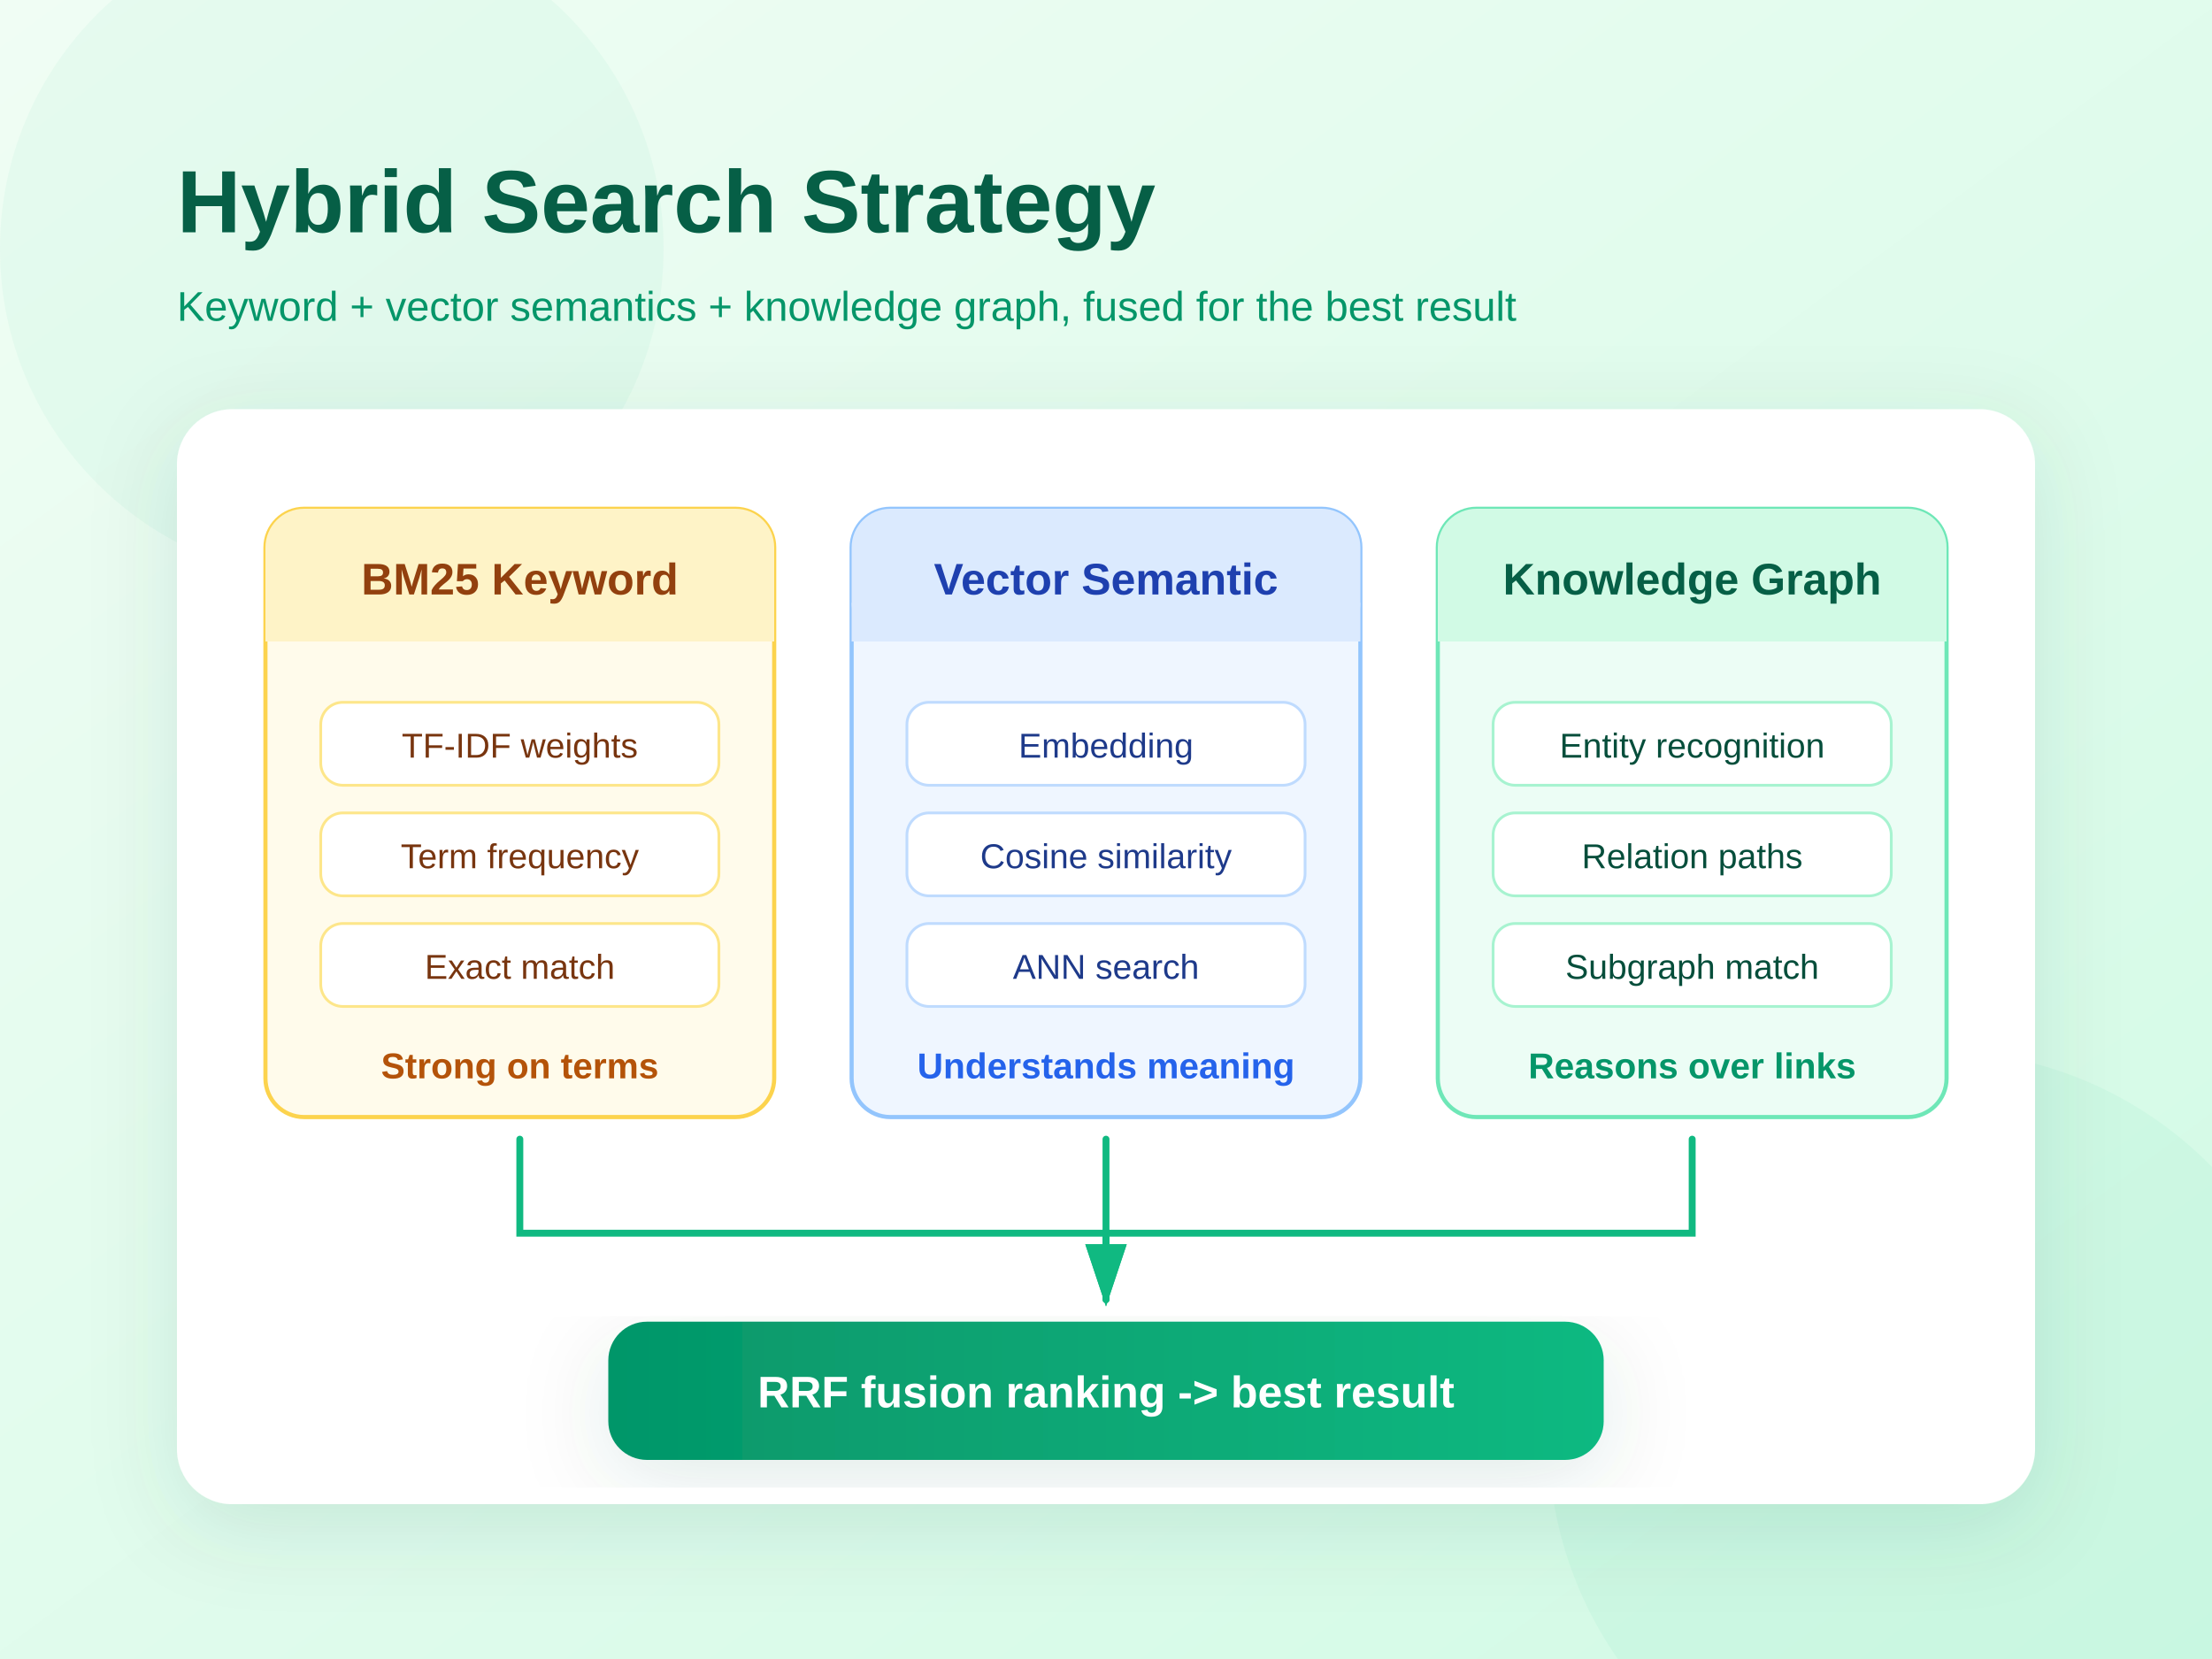
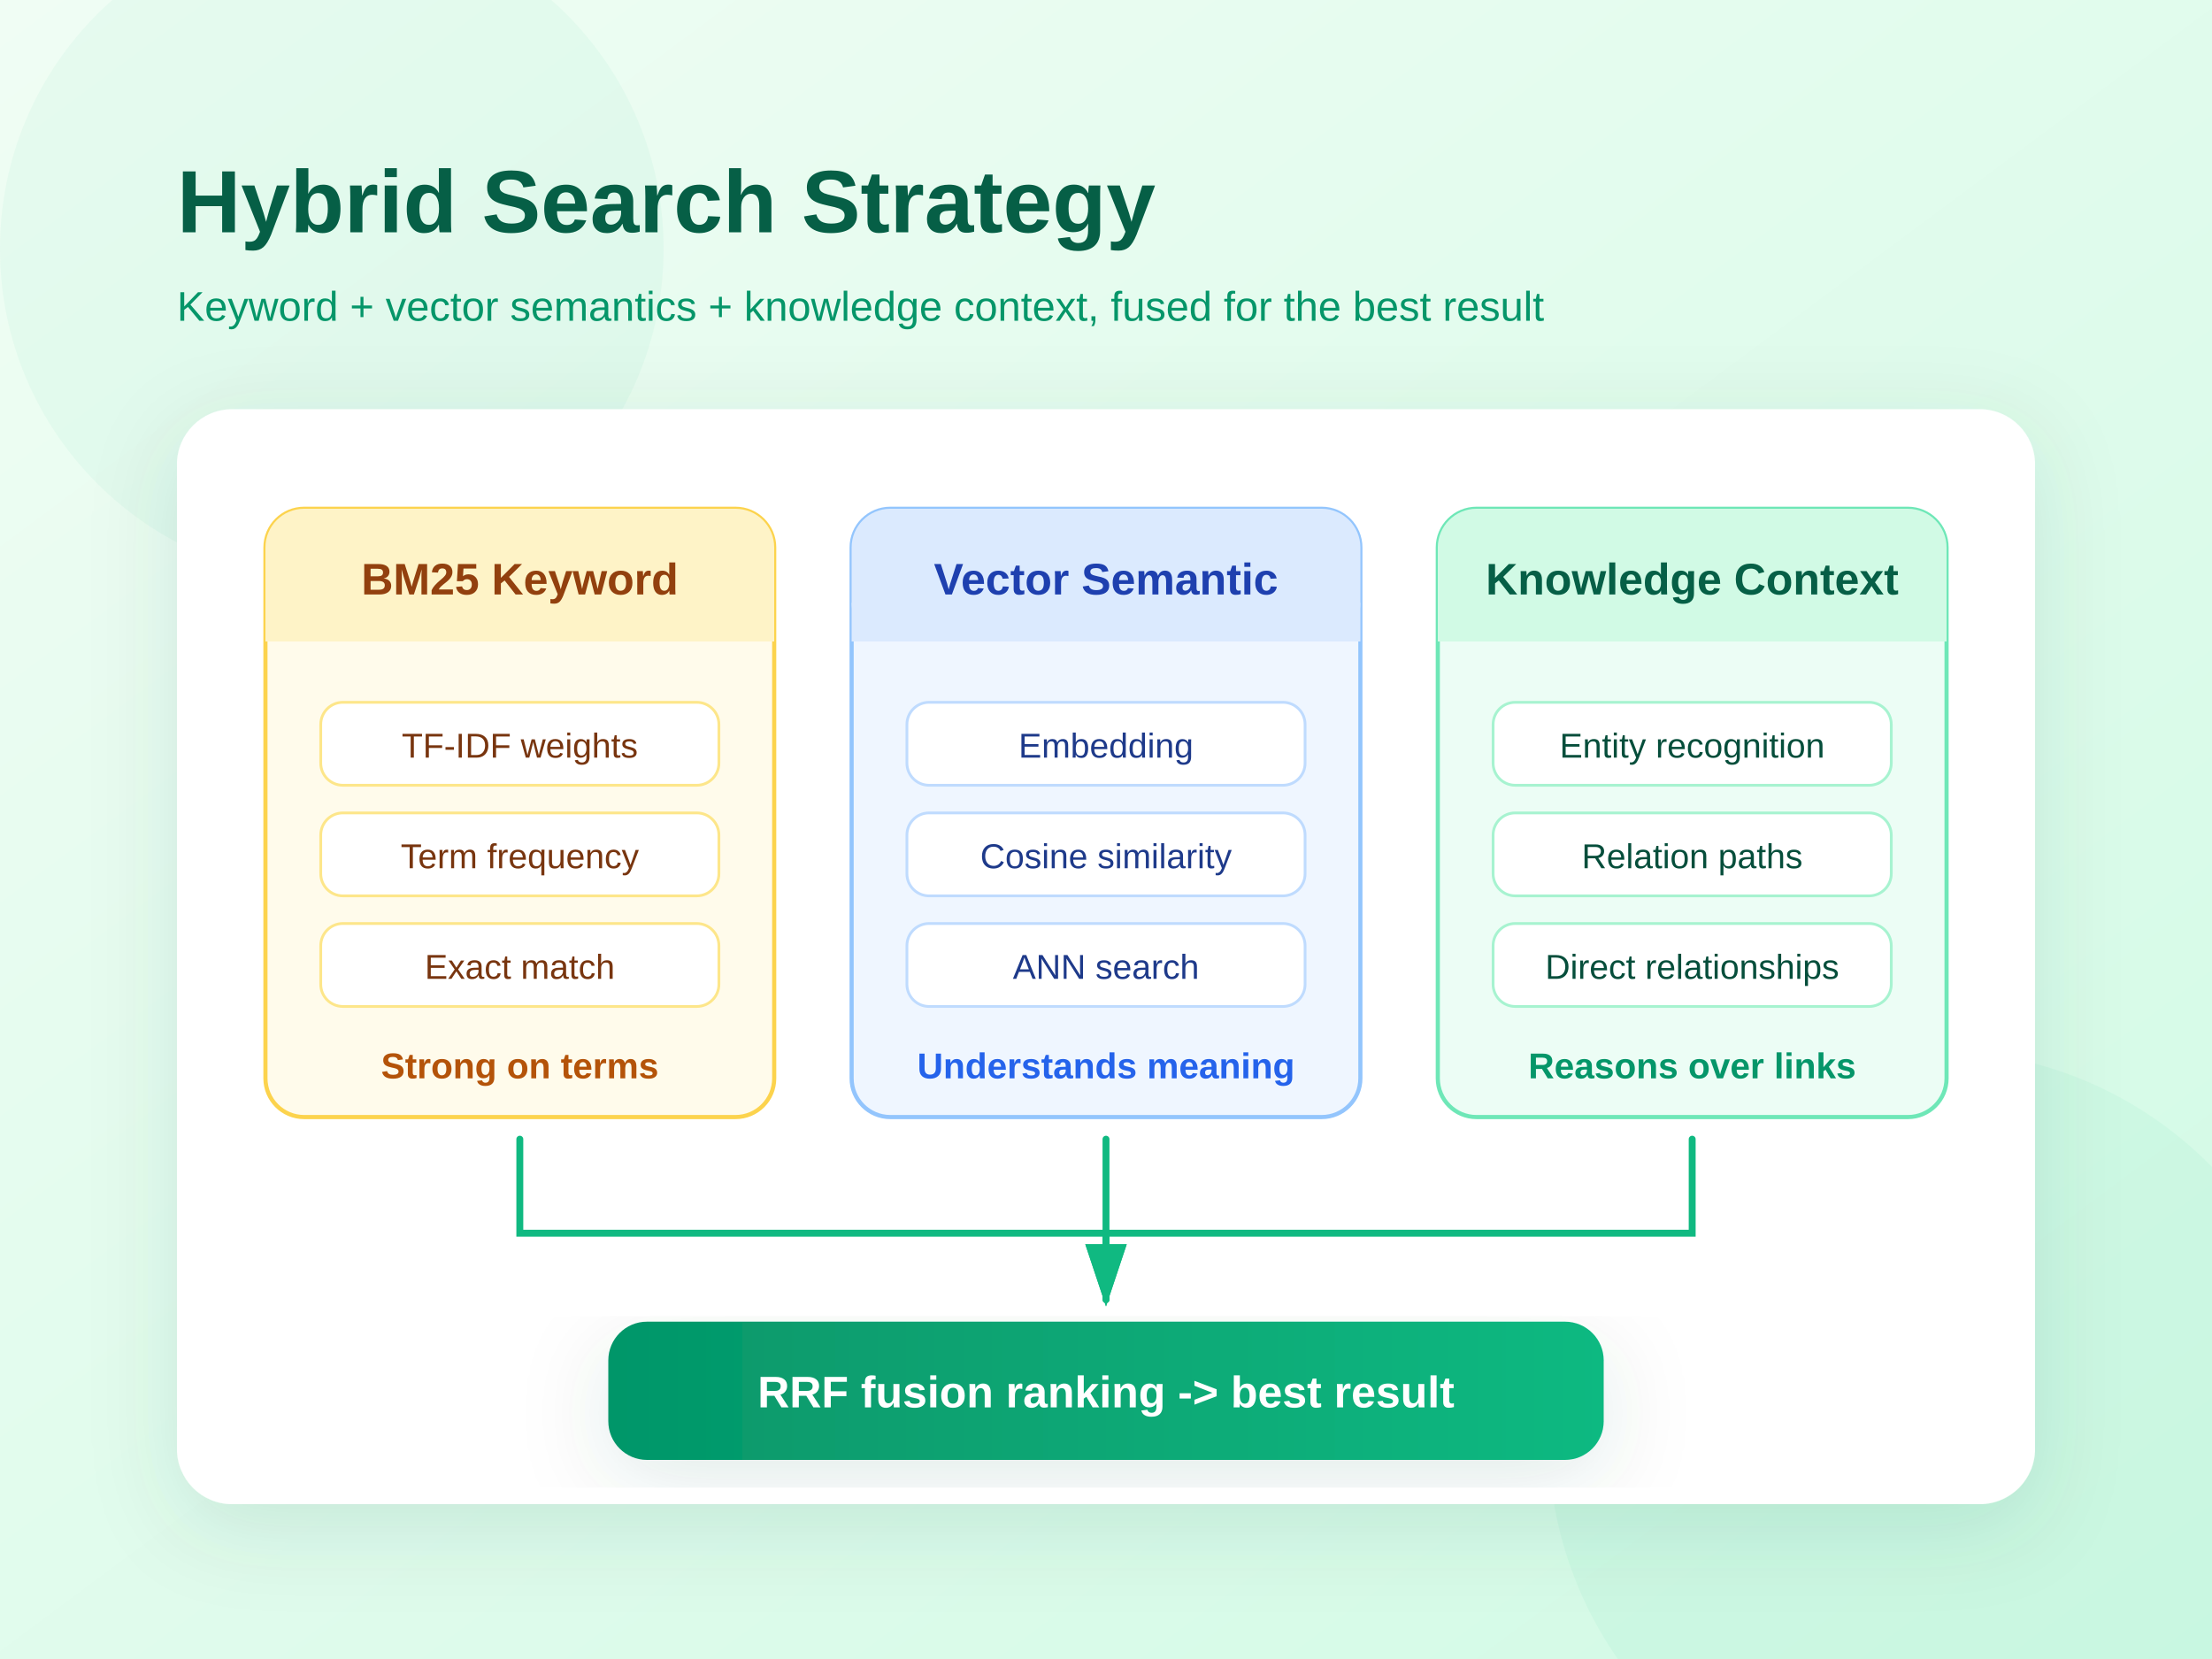
<svg xmlns="http://www.w3.org/2000/svg" viewBox="0 0 800 600">
  <defs>
    <linearGradient id="bg2" x1="0%" y1="0%" x2="100%" y2="100%">
      <stop offset="0%" stop-color="#F0FDF4" />
      <stop offset="100%" stop-color="#D1FAE5" />
    </linearGradient>
    <linearGradient id="brand2" x1="0%" y1="0%" x2="100%" y2="0%">
      <stop offset="0%" stop-color="#059669" />
      <stop offset="100%" stop-color="#10B981" />
    </linearGradient>
    <filter id="soft2" x="-20%" y="-20%" width="140%" height="140%">
      <feDropShadow dx="0" dy="8" stdDeviation="16" flood-color="#065F46" flood-opacity="0.12" />
    </filter>
  </defs>
  <rect width="800" height="600" fill="url(#bg2)" />
  <circle cx="120" cy="90" r="120" fill="#10B981" opacity="0.05" />
  <circle cx="700" cy="520" r="140" fill="#34D399" opacity="0.06" />
  <text x="64" y="84" font-family="Arial, sans-serif" font-size="32" font-weight="700" fill="#065F46">Hybrid Search Strategy</text>
-   <text x="64" y="116" font-family="Arial, sans-serif" font-size="15" fill="#059669">Keyword + vector semantics + knowledge graph, fused for the best result</text>
+   <text x="64" y="116" font-family="Arial, sans-serif" font-size="15" fill="#059669">Keyword + vector semantics + knowledge context, fused for the best result</text>
  <g filter="url(#soft2)">
    <rect x="64" y="148" width="672" height="396" rx="20" fill="#FFFFFF" />
  </g>
  <g transform="translate(96, 184)">
    <rect width="184" height="220" rx="14" fill="#FFFBEB" stroke="#FCD34D" stroke-width="1.5" />
    <rect width="184" height="48" rx="14" fill="#FEF3C7" />
    <rect y="34" width="184" height="14" fill="#FEF3C7" />
    <text x="92" y="31" font-family="Arial, sans-serif" font-size="16" font-weight="700" fill="#92400E" text-anchor="middle">BM25 Keyword</text>
    <g font-family="Arial, sans-serif" font-size="12.5" fill="#78350F">
      <rect x="20" y="70" width="144" height="30" rx="8" fill="#FFFFFF" stroke="#FDE68A" />
      <text x="92" y="90" text-anchor="middle">TF-IDF weights</text>
      <rect x="20" y="110" width="144" height="30" rx="8" fill="#FFFFFF" stroke="#FDE68A" />
      <text x="92" y="130" text-anchor="middle">Term frequency</text>
      <rect x="20" y="150" width="144" height="30" rx="8" fill="#FFFFFF" stroke="#FDE68A" />
      <text x="92" y="170" text-anchor="middle">Exact match</text>
    </g>
    <text x="92" y="206" font-family="Arial, sans-serif" font-size="13" font-weight="600" fill="#B45309" text-anchor="middle">Strong on terms</text>
  </g>
  <g transform="translate(308, 184)">
    <rect width="184" height="220" rx="14" fill="#EFF6FF" stroke="#93C5FD" stroke-width="1.5" />
    <rect width="184" height="48" rx="14" fill="#DBEAFE" />
    <rect y="34" width="184" height="14" fill="#DBEAFE" />
    <text x="92" y="31" font-family="Arial, sans-serif" font-size="16" font-weight="700" fill="#1E40AF" text-anchor="middle">Vector Semantic</text>
    <g font-family="Arial, sans-serif" font-size="12.5" fill="#1E3A8A">
      <rect x="20" y="70" width="144" height="30" rx="8" fill="#FFFFFF" stroke="#BFDBFE" />
      <text x="92" y="90" text-anchor="middle">Embedding</text>
      <rect x="20" y="110" width="144" height="30" rx="8" fill="#FFFFFF" stroke="#BFDBFE" />
      <text x="92" y="130" text-anchor="middle">Cosine similarity</text>
      <rect x="20" y="150" width="144" height="30" rx="8" fill="#FFFFFF" stroke="#BFDBFE" />
      <text x="92" y="170" text-anchor="middle">ANN search</text>
    </g>
    <text x="92" y="206" font-family="Arial, sans-serif" font-size="13" font-weight="600" fill="#2563EB" text-anchor="middle">Understands meaning</text>
  </g>
  <g transform="translate(520, 184)">
    <rect width="184" height="220" rx="14" fill="#ECFDF5" stroke="#6EE7B7" stroke-width="1.5" />
    <rect width="184" height="48" rx="14" fill="#D1FAE5" />
    <rect y="34" width="184" height="14" fill="#D1FAE5" />
-     <text x="92" y="31" font-family="Arial, sans-serif" font-size="16" font-weight="700" fill="#065F46" text-anchor="middle">Knowledge Graph</text>
+     <text x="92" y="31" font-family="Arial, sans-serif" font-size="16" font-weight="700" fill="#065F46" text-anchor="middle">Knowledge Context</text>
    <g font-family="Arial, sans-serif" font-size="12.5" fill="#064E3B">
      <rect x="20" y="70" width="144" height="30" rx="8" fill="#FFFFFF" stroke="#A7F3D0" />
      <text x="92" y="90" text-anchor="middle">Entity recognition</text>
      <rect x="20" y="110" width="144" height="30" rx="8" fill="#FFFFFF" stroke="#A7F3D0" />
      <text x="92" y="130" text-anchor="middle">Relation paths</text>
      <rect x="20" y="150" width="144" height="30" rx="8" fill="#FFFFFF" stroke="#A7F3D0" />
-       <text x="92" y="170" text-anchor="middle">Subgraph match</text>
+       <text x="92" y="170" text-anchor="middle">Direct relationships</text>
    </g>
    <text x="92" y="206" font-family="Arial, sans-serif" font-size="13" font-weight="600" fill="#059669" text-anchor="middle">Reasons over links</text>
  </g>
  <g stroke="#10B981" stroke-width="2.5" fill="none" stroke-linecap="round">
    <path d="M188 412 V446 H400 V470" marker-end="url(#arr2)" />
    <path d="M400 412 V470" marker-end="url(#arr2)" />
    <path d="M612 412 V446 H400" />
  </g>
  <g transform="translate(220, 478)">
    <rect width="360" height="50" rx="14" fill="url(#brand2)" filter="url(#soft2)" />
    <text x="180" y="31" font-family="Arial, sans-serif" font-size="16" font-weight="700" fill="#FFFFFF" text-anchor="middle">RRF fusion ranking -&gt; best result</text>
  </g>
  <defs>
    <marker id="arr2" markerWidth="9" markerHeight="9" refX="8" refY="3" orient="auto">
      <polygon points="0 0, 9 3, 0 6" fill="#10B981" />
    </marker>
  </defs>
</svg>
